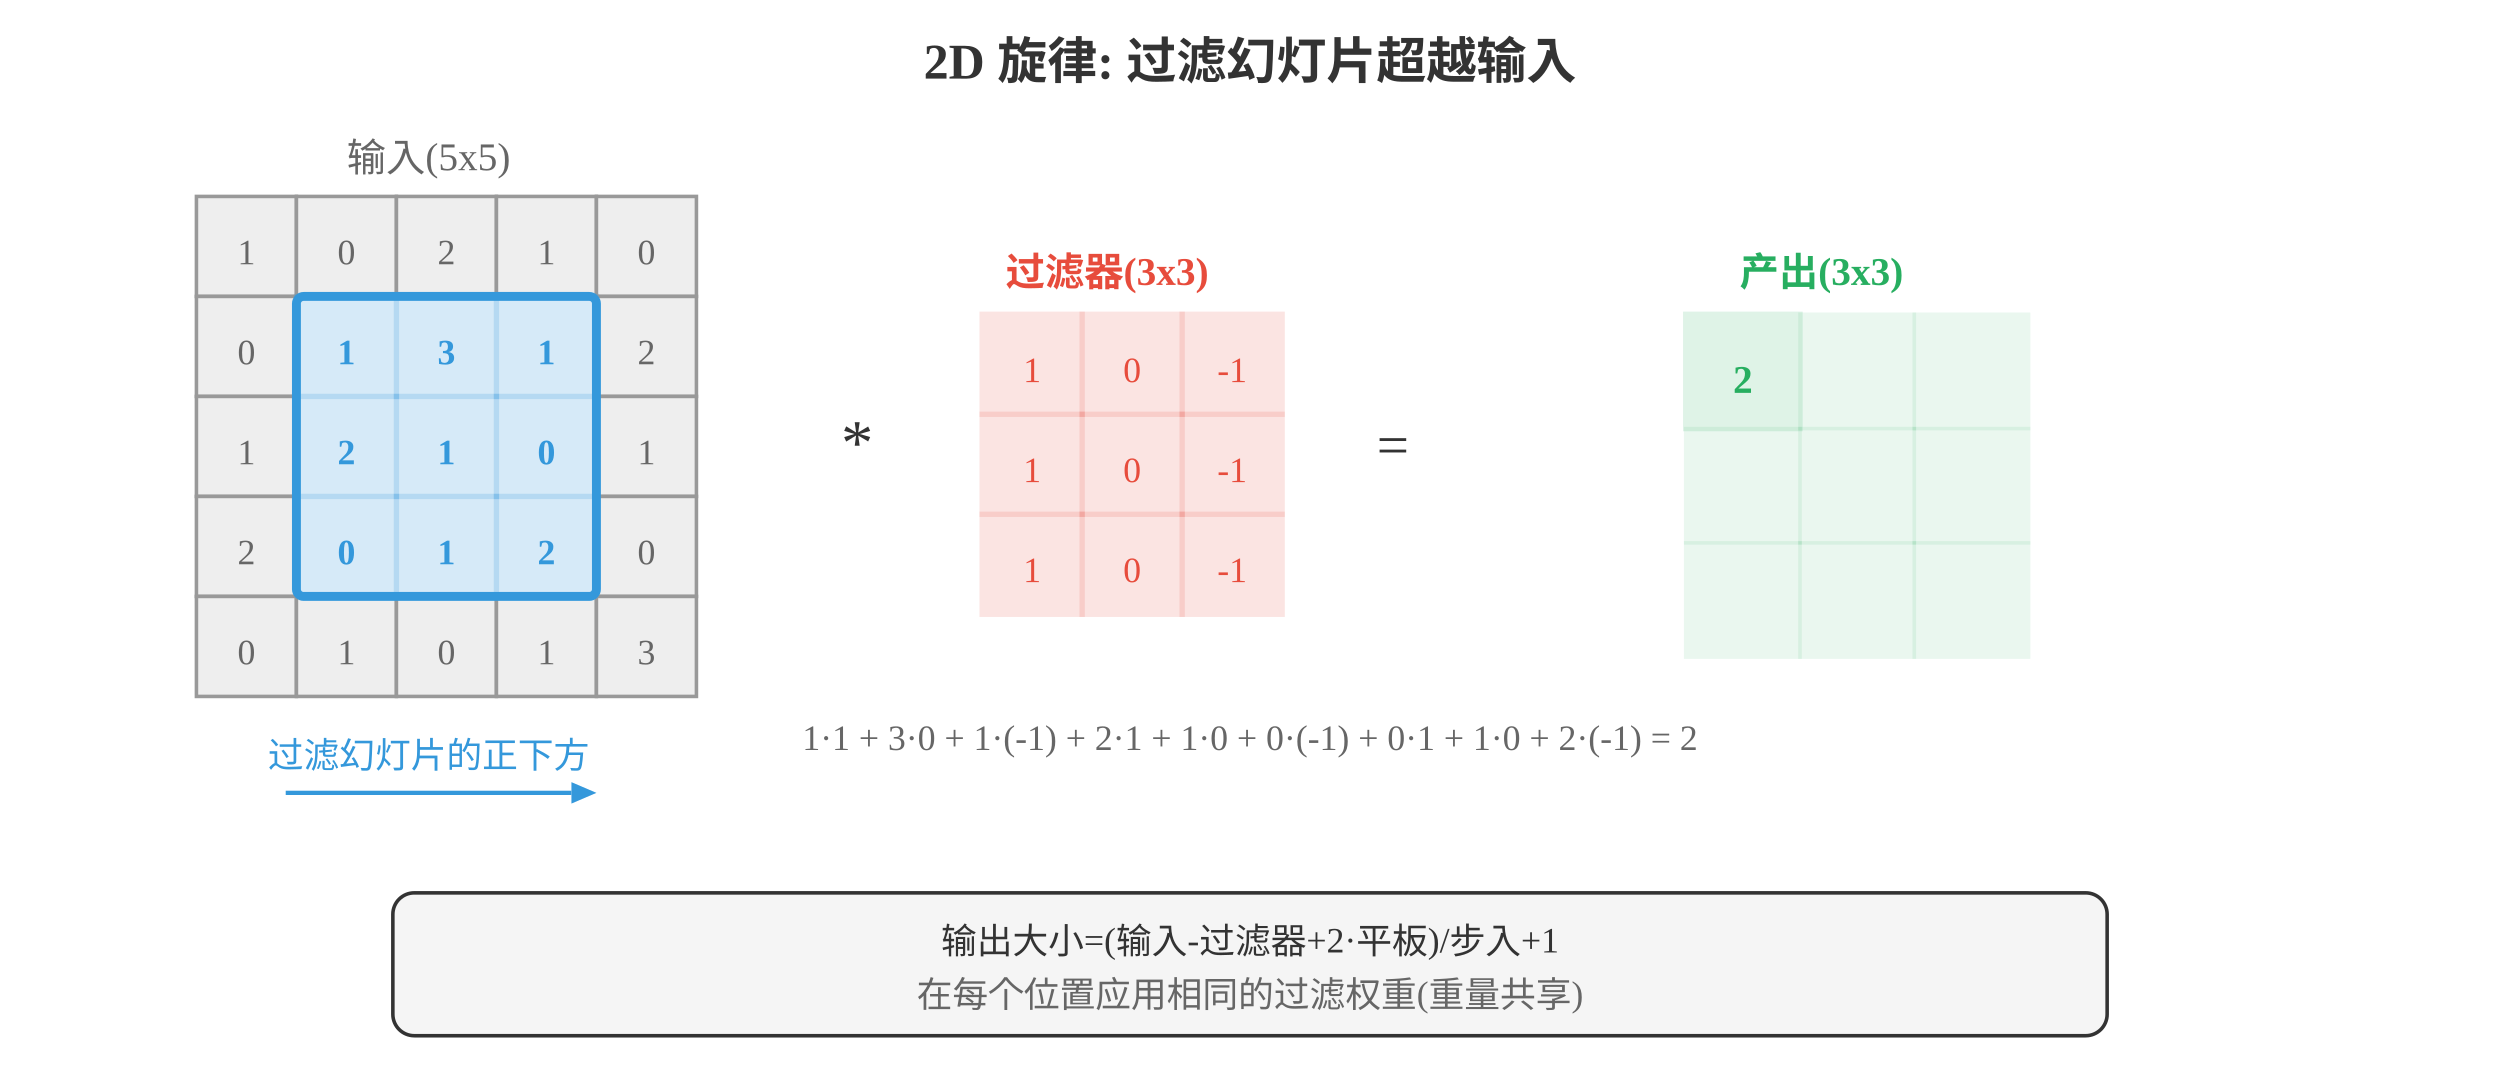
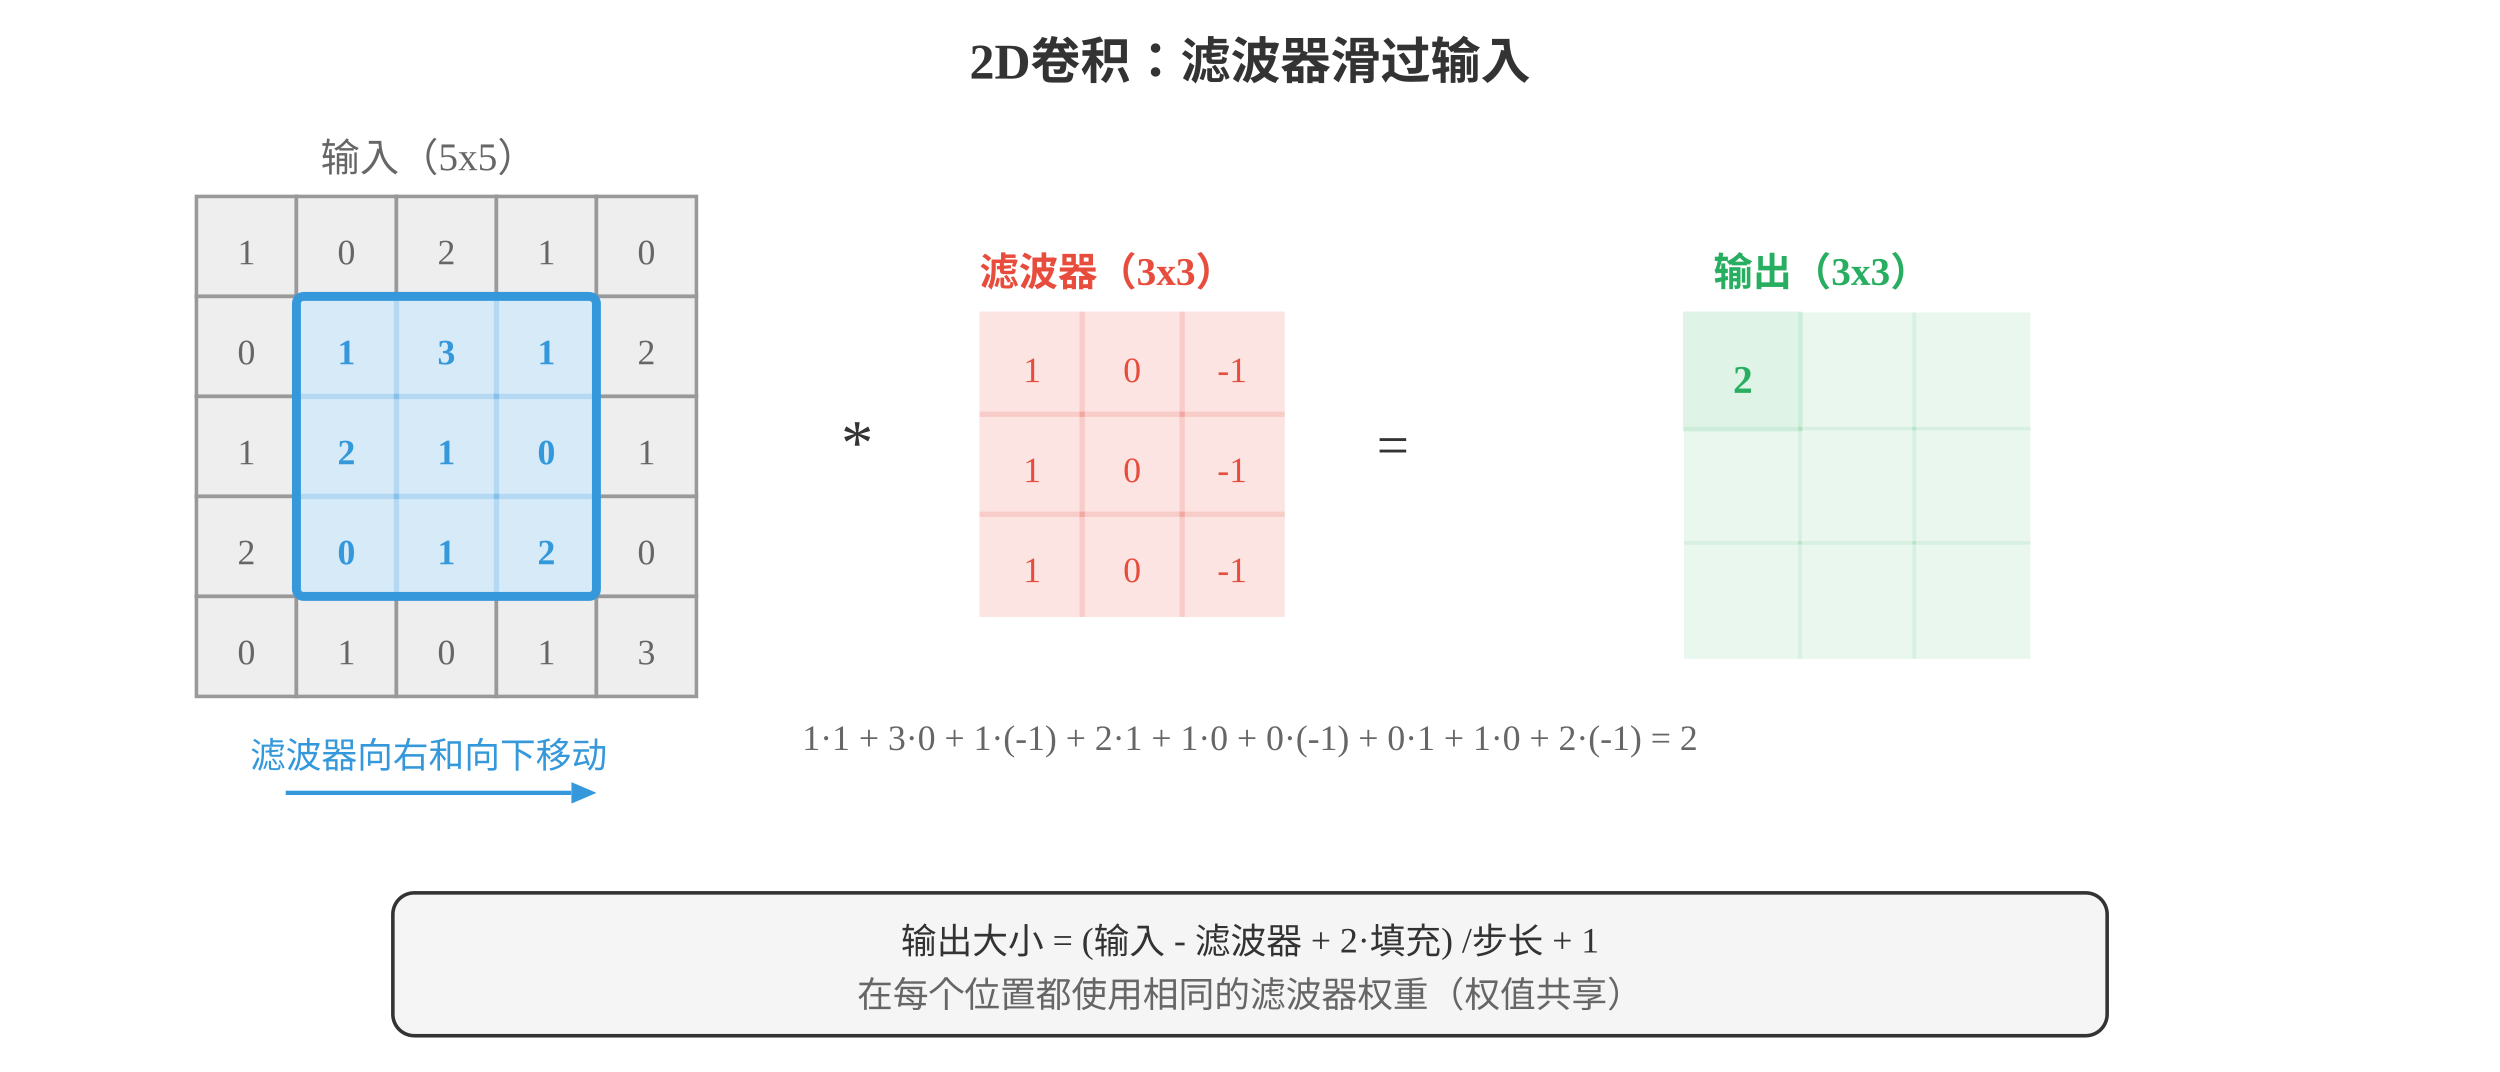
<svg xmlns="http://www.w3.org/2000/svg" width="700" height="300">
-   <text x="350" y="22" fill="#333" font-size="14" font-weight="bold" text-anchor="middle">2D 旋律: 过滤幻灯片超越输入</text>
-   <text x="120" y="48" fill="#666" font-size="11" text-anchor="middle">输入(5x5)</text>
+   <text x="350" y="22" fill="#333" font-size="14" font-weight="bold" text-anchor="middle">2D卷积：滤波器滑过输入</text>
+   <text x="120" y="48" fill="#666" font-size="11" text-anchor="middle">输入（5x5）</text>
  <rect x="55" y="55" width="28" height="28" fill="#eee" stroke="#999" stroke-width="1" />
  <rect x="83" y="55" width="28" height="28" fill="#eee" stroke="#999" stroke-width="1" />
  <rect x="111" y="55" width="28" height="28" fill="#eee" stroke="#999" stroke-width="1" />
  <rect x="139" y="55" width="28" height="28" fill="#eee" stroke="#999" stroke-width="1" />
  <rect x="167" y="55" width="28" height="28" fill="#eee" stroke="#999" stroke-width="1" />
  <rect x="55" y="83" width="28" height="28" fill="#eee" stroke="#999" stroke-width="1" />
  <rect x="83" y="83" width="28" height="28" fill="#3498db" opacity="0.2" stroke="#3498db" stroke-width="1.5" />
  <rect x="111" y="83" width="28" height="28" fill="#3498db" opacity="0.2" stroke="#3498db" stroke-width="1.5" />
  <rect x="139" y="83" width="28" height="28" fill="#3498db" opacity="0.2" stroke="#3498db" stroke-width="1.5" />
  <rect x="167" y="83" width="28" height="28" fill="#eee" stroke="#999" stroke-width="1" />
  <rect x="55" y="111" width="28" height="28" fill="#eee" stroke="#999" stroke-width="1" />
  <rect x="83" y="111" width="28" height="28" fill="#3498db" opacity="0.2" stroke="#3498db" stroke-width="1.5" />
  <rect x="111" y="111" width="28" height="28" fill="#3498db" opacity="0.2" stroke="#3498db" stroke-width="1.5" />
  <rect x="139" y="111" width="28" height="28" fill="#3498db" opacity="0.2" stroke="#3498db" stroke-width="1.5" />
  <rect x="167" y="111" width="28" height="28" fill="#eee" stroke="#999" stroke-width="1" />
  <rect x="55" y="139" width="28" height="28" fill="#eee" stroke="#999" stroke-width="1" />
  <rect x="83" y="139" width="28" height="28" fill="#3498db" opacity="0.2" stroke="#3498db" stroke-width="1.5" />
  <rect x="111" y="139" width="28" height="28" fill="#3498db" opacity="0.2" stroke="#3498db" stroke-width="1.5" />
  <rect x="139" y="139" width="28" height="28" fill="#3498db" opacity="0.2" stroke="#3498db" stroke-width="1.5" />
  <rect x="167" y="139" width="28" height="28" fill="#eee" stroke="#999" stroke-width="1" />
  <rect x="55" y="167" width="28" height="28" fill="#eee" stroke="#999" stroke-width="1" />
  <rect x="83" y="167" width="28" height="28" fill="#eee" stroke="#999" stroke-width="1" />
  <rect x="111" y="167" width="28" height="28" fill="#eee" stroke="#999" stroke-width="1" />
  <rect x="139" y="167" width="28" height="28" fill="#eee" stroke="#999" stroke-width="1" />
  <rect x="167" y="167" width="28" height="28" fill="#eee" stroke="#999" stroke-width="1" />
  <text x="69" y="74" fill="#666" font-size="10" text-anchor="middle">1</text>
  <text x="97" y="74" fill="#666" font-size="10" text-anchor="middle">0</text>
  <text x="125" y="74" fill="#666" font-size="10" text-anchor="middle">2</text>
  <text x="153" y="74" fill="#666" font-size="10" text-anchor="middle">1</text>
  <text x="181" y="74" fill="#666" font-size="10" text-anchor="middle">0</text>
  <text x="69" y="102" fill="#666" font-size="10" text-anchor="middle">0</text>
  <text x="97" y="102" fill="#3498db" font-size="10" text-anchor="middle" font-weight="bold">1</text>
  <text x="125" y="102" fill="#3498db" font-size="10" text-anchor="middle" font-weight="bold">3</text>
  <text x="153" y="102" fill="#3498db" font-size="10" text-anchor="middle" font-weight="bold">1</text>
  <text x="181" y="102" fill="#666" font-size="10" text-anchor="middle">2</text>
  <text x="69" y="130" fill="#666" font-size="10" text-anchor="middle">1</text>
  <text x="97" y="130" fill="#3498db" font-size="10" text-anchor="middle" font-weight="bold">2</text>
  <text x="125" y="130" fill="#3498db" font-size="10" text-anchor="middle" font-weight="bold">1</text>
  <text x="153" y="130" fill="#3498db" font-size="10" text-anchor="middle" font-weight="bold">0</text>
  <text x="181" y="130" fill="#666" font-size="10" text-anchor="middle">1</text>
  <text x="69" y="158" fill="#666" font-size="10" text-anchor="middle">2</text>
  <text x="97" y="158" fill="#3498db" font-size="10" text-anchor="middle" font-weight="bold">0</text>
  <text x="125" y="158" fill="#3498db" font-size="10" text-anchor="middle" font-weight="bold">1</text>
  <text x="153" y="158" fill="#3498db" font-size="10" text-anchor="middle" font-weight="bold">2</text>
  <text x="181" y="158" fill="#666" font-size="10" text-anchor="middle">0</text>
  <text x="69" y="186" fill="#666" font-size="10" text-anchor="middle">0</text>
  <text x="97" y="186" fill="#666" font-size="10" text-anchor="middle">1</text>
  <text x="125" y="186" fill="#666" font-size="10" text-anchor="middle">0</text>
  <text x="153" y="186" fill="#666" font-size="10" text-anchor="middle">1</text>
  <text x="181" y="186" fill="#666" font-size="10" text-anchor="middle">3</text>
  <rect x="83" y="83" width="84" height="84" fill="none" stroke="#3498db" stroke-width="2.5" rx="2" />
-   <text x="310" y="80" fill="#e74c3c" font-size="11" font-weight="bold" text-anchor="middle">过滤器(3x3)</text>
+   <text x="310" y="80" fill="#e74c3c" font-size="11" font-weight="bold" text-anchor="middle">滤波器（3x3）</text>
  <rect x="275" y="88" width="28" height="28" fill="#e74c3c" opacity="0.15" stroke="#e74c3c" stroke-width="1.5" />
  <rect x="303" y="88" width="28" height="28" fill="#e74c3c" opacity="0.15" stroke="#e74c3c" stroke-width="1.5" />
  <rect x="331" y="88" width="28" height="28" fill="#e74c3c" opacity="0.15" stroke="#e74c3c" stroke-width="1.5" />
  <rect x="275" y="116" width="28" height="28" fill="#e74c3c" opacity="0.15" stroke="#e74c3c" stroke-width="1.5" />
  <rect x="303" y="116" width="28" height="28" fill="#e74c3c" opacity="0.15" stroke="#e74c3c" stroke-width="1.5" />
  <rect x="331" y="116" width="28" height="28" fill="#e74c3c" opacity="0.15" stroke="#e74c3c" stroke-width="1.5" />
  <rect x="275" y="144" width="28" height="28" fill="#e74c3c" opacity="0.15" stroke="#e74c3c" stroke-width="1.5" />
  <rect x="303" y="144" width="28" height="28" fill="#e74c3c" opacity="0.15" stroke="#e74c3c" stroke-width="1.5" />
  <rect x="331" y="144" width="28" height="28" fill="#e74c3c" opacity="0.15" stroke="#e74c3c" stroke-width="1.5" />
  <text x="289" y="107" fill="#e74c3c" font-size="10" text-anchor="middle">1</text>
  <text x="317" y="107" fill="#e74c3c" font-size="10" text-anchor="middle">0</text>
  <text x="345" y="107" fill="#e74c3c" font-size="10" text-anchor="middle">-1</text>
  <text x="289" y="135" fill="#e74c3c" font-size="10" text-anchor="middle">1</text>
  <text x="317" y="135" fill="#e74c3c" font-size="10" text-anchor="middle">0</text>
  <text x="345" y="135" fill="#e74c3c" font-size="10" text-anchor="middle">-1</text>
  <text x="289" y="163" fill="#e74c3c" font-size="10" text-anchor="middle">1</text>
  <text x="317" y="163" fill="#e74c3c" font-size="10" text-anchor="middle">0</text>
  <text x="345" y="163" fill="#e74c3c" font-size="10" text-anchor="middle">-1</text>
  <text x="240" y="130" fill="#333" font-size="18" text-anchor="middle">*</text>
  <text x="390" y="130" fill="#333" font-size="16" text-anchor="middle">=</text>
-   <text x="510" y="80" fill="#27ae60" font-size="11" font-weight="bold" text-anchor="middle">产出(3x3)</text>
+   <text x="510" y="80" fill="#27ae60" font-size="11" font-weight="bold" text-anchor="middle">输出（3x3）</text>
  <rect x="472" y="88" width="32" height="32" fill="#27ae60" opacity="0.15" stroke="#27ae60" stroke-width="1.5" />
  <rect x="504" y="88" width="32" height="32" fill="#27ae60" opacity="0.1" stroke="#27ae60" stroke-width="1" />
  <rect x="536" y="88" width="32" height="32" fill="#27ae60" opacity="0.1" stroke="#27ae60" stroke-width="1" />
  <rect x="472" y="120" width="32" height="32" fill="#27ae60" opacity="0.1" stroke="#27ae60" stroke-width="1" />
  <rect x="504" y="120" width="32" height="32" fill="#27ae60" opacity="0.1" stroke="#27ae60" stroke-width="1" />
  <rect x="536" y="120" width="32" height="32" fill="#27ae60" opacity="0.1" stroke="#27ae60" stroke-width="1" />
  <rect x="472" y="152" width="32" height="32" fill="#27ae60" opacity="0.1" stroke="#27ae60" stroke-width="1" />
  <rect x="504" y="152" width="32" height="32" fill="#27ae60" opacity="0.1" stroke="#27ae60" stroke-width="1" />
  <rect x="536" y="152" width="32" height="32" fill="#27ae60" opacity="0.1" stroke="#27ae60" stroke-width="1" />
  <text x="488" y="110" fill="#27ae60" font-size="11" text-anchor="middle" font-weight="bold">2</text>
  <text x="350" y="210" fill="#666" font-size="10" text-anchor="middle">1·1 + 3·0 + 1·(-1) + 2·1 + 1·0 + 0·(-1) + 0·1 + 1·0 + 2·(-1) = 2</text>
-   <text x="120" y="215" fill="#3498db" font-size="10" text-anchor="middle">过滤幻灯片的正下方</text>
+   <text x="120" y="215" fill="#3498db" font-size="10" text-anchor="middle">滤波器向右和向下移动</text>
  <line x1="80" y1="222" x2="160" y2="222" stroke="#3498db" stroke-width="1.2" />
  <polygon points="160,219 167,222 160,225" fill="#3498db" />
  <rect x="110" y="250" width="480" height="40" rx="6" fill="#f5f5f5" stroke="#333" stroke-width="1" />
-   <text x="350" y="267" fill="#333" font-size="10" text-anchor="middle">输出大小=(输入-过滤器+2·平板)/步入+1</text>
-   <text x="350" y="282" fill="#666" font-size="10" text-anchor="middle">在每个位置应用相同的过滤权重(重量共享)</text>
+   <text x="350" y="267" fill="#333" font-size="10" text-anchor="middle">输出大小 = (输入 - 滤波器 + 2·填充) /步长 + 1</text>
+   <text x="350" y="282" fill="#666" font-size="10" text-anchor="middle">在每个位置都使用相同的滤波器权重（权值共享）</text>
</svg>
